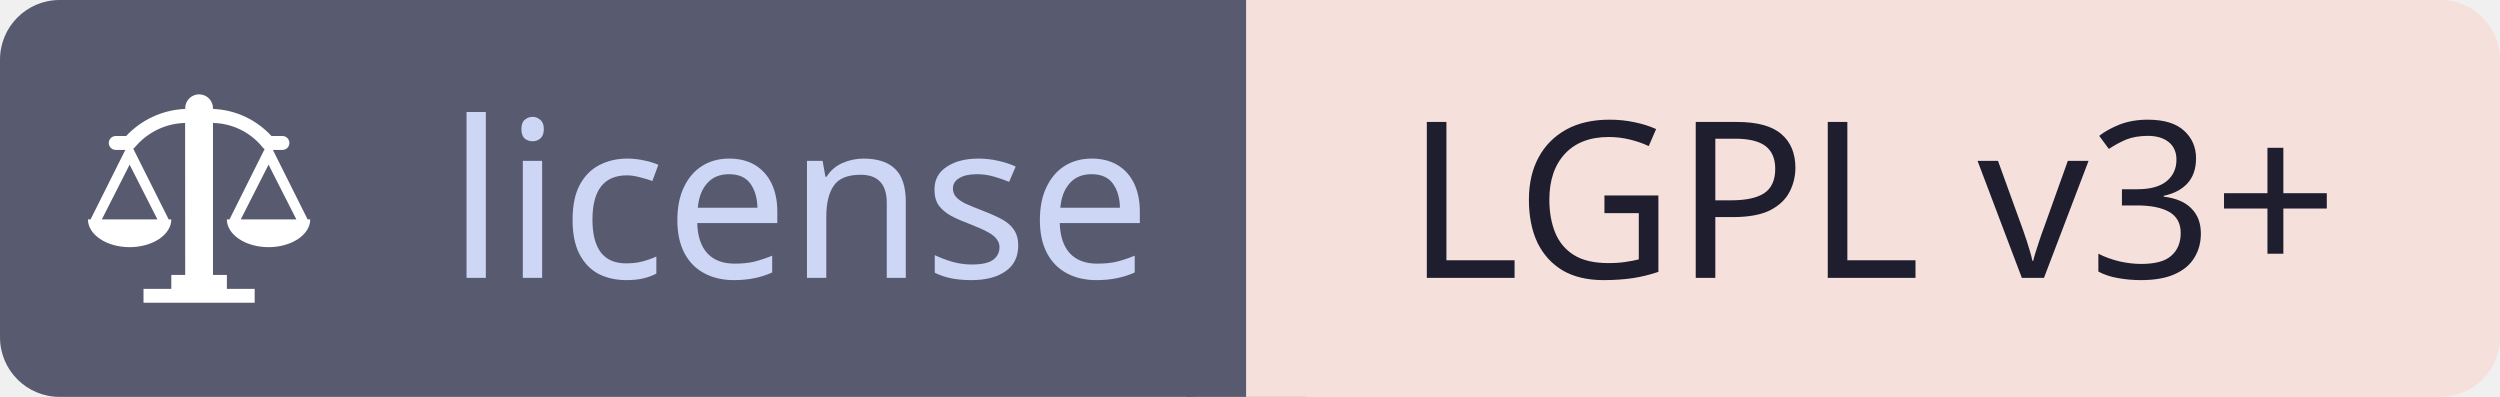
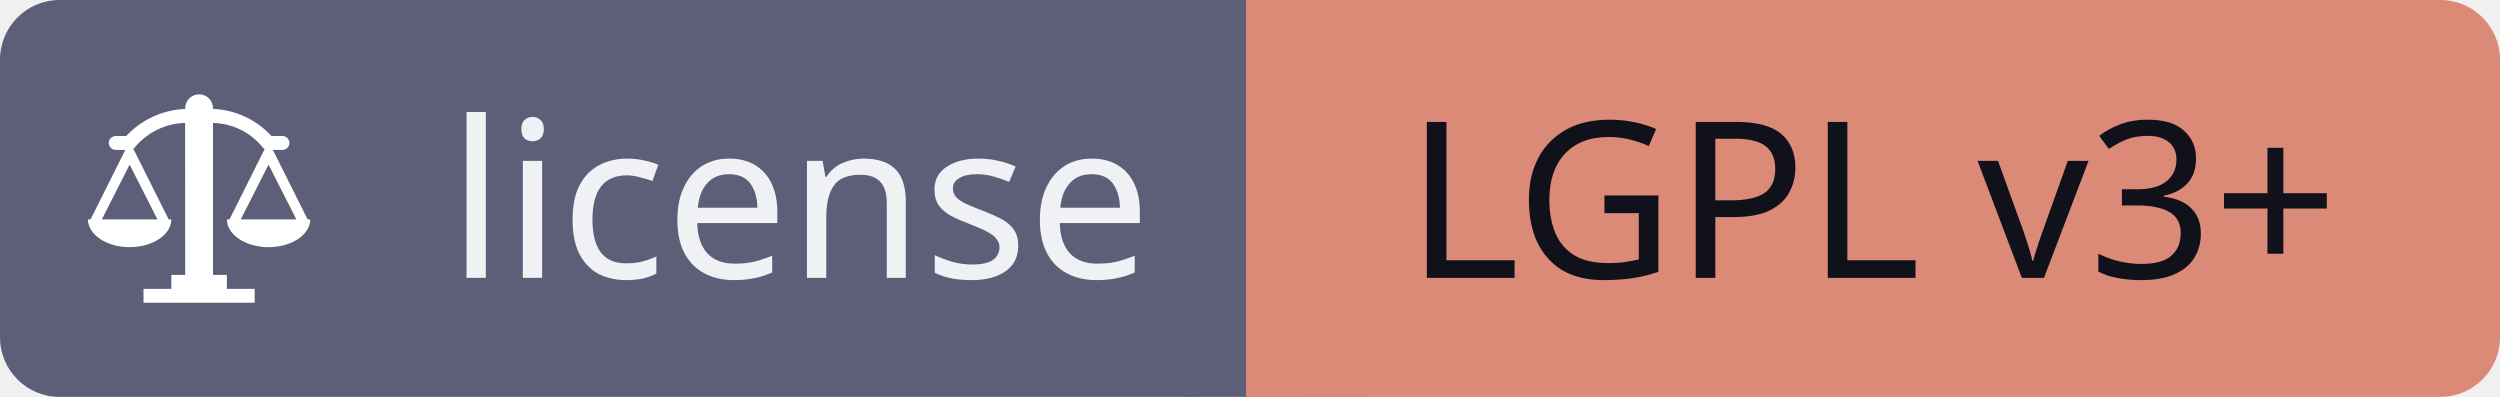
<svg xmlns="http://www.w3.org/2000/svg" id="license-lgpl3+" width="137.57" height="21.84" viewBox="0 0 137.57 21.84">
  <g shape-rendering="geometricPrecision">
-     <rect x="0" width="68.57" height="21.84" fill="#585b70" rx="3.28" ry="3.28" />
-     <rect x="68.57" width="69" height="21.84" fill="#f5e0dc" rx="3.28" ry="3.28" />
-     <rect x="65.29" width="6.55" height="21.84" fill="#585b70" rx="0" ry="0" />
-     <rect x="68.57" width="6.55" height="21.84" fill="#f5e0dc" rx="0" ry="0" />
+     <rect x="0" width="68.57" height="21.84" fill="#5c5f77" rx="3.28" ry="3.28" />
+     <rect x="68.57" width="69" height="21.84" fill="#dc8a78" rx="3.28" ry="3.28" />
+     <rect x="65.29" width="6.55" height="21.84" fill="#5c5f77" rx="0" ry="0" />
+     <rect x="68.57" width="6.55" height="21.84" fill="#dc8a78" rx="0" ry="0" />
  </g>
  <g text-anchor="middle" shape-rendering="geometricPrecision">
-     <text fill="#cdd6f4" font-size="12.01" font-family="sans-serif" style="font-weight: 500" x="44.0" y="15.29">license</text>
-     <text fill="#1e1e2e" font-size="12.01" font-family="sans-serif" style="font-weight: 500" x="103.0" y="15.29">LGPL v3+</text>
+     <text fill="#eff1f5" font-size="12.01" font-family="sans-serif" style="font-weight: 500" x="44.0" y="15.29">license</text>
+     <text fill="#11111b" font-size="12.01" font-family="sans-serif" style="font-weight: 500" x="103.0" y="15.29">LGPL v3+</text>
  </g>
  <g shape-rendering="geometricPrecision">
    <svg width="15.29" height="15.29" viewBox="-2.04 -1.5 20 20" x="3.28" y="3.28" fill="none">
      <path fill-rule="nonzero" fill="#ffffff" d="M15.81 10l-2.5-5h0.69c0.276 0 0.5-0.224 0.5-0.5s-0.224-0.5-0.5-0.5h-0.79c-1.056-1.145-2.541-1.881-4.198-1.95l-0.012-0.050c0-0.552-0.448-1-1-1s-1 0.448-1 1v0.050c-1.681 0.073-3.178 0.807-4.247 1.947l-0.753 0.003c-0.276 0-0.5 0.224-0.5 0.5s0.224 0.5 0.5 0.5h0.69l-2.5 5h-0.19c0 1.1 1.34 2 3 2s3-0.9 3-2h-0.19l-2.55-5.090c0.064-0.039 0.118-0.089 0.159-0.148 0.873-1.019 2.148-1.669 3.575-1.702l0.006 10.94h-1v1h-2v1h8v-1h-2v-1h-1v-10.94c1.418 0.030 2.679 0.682 3.524 1.693 0.053 0.084 0.117 0.145 0.193 0.186l-2.527 5.061h-0.19c0 1.1 1.34 2 3 2s3-0.9 3-2h-0.19zM5 10h-4l2-3.94zM11 10l2-3.94 2 3.94h-4z" clip-rule="nonzero" />
    </svg>
  </g>
</svg>
